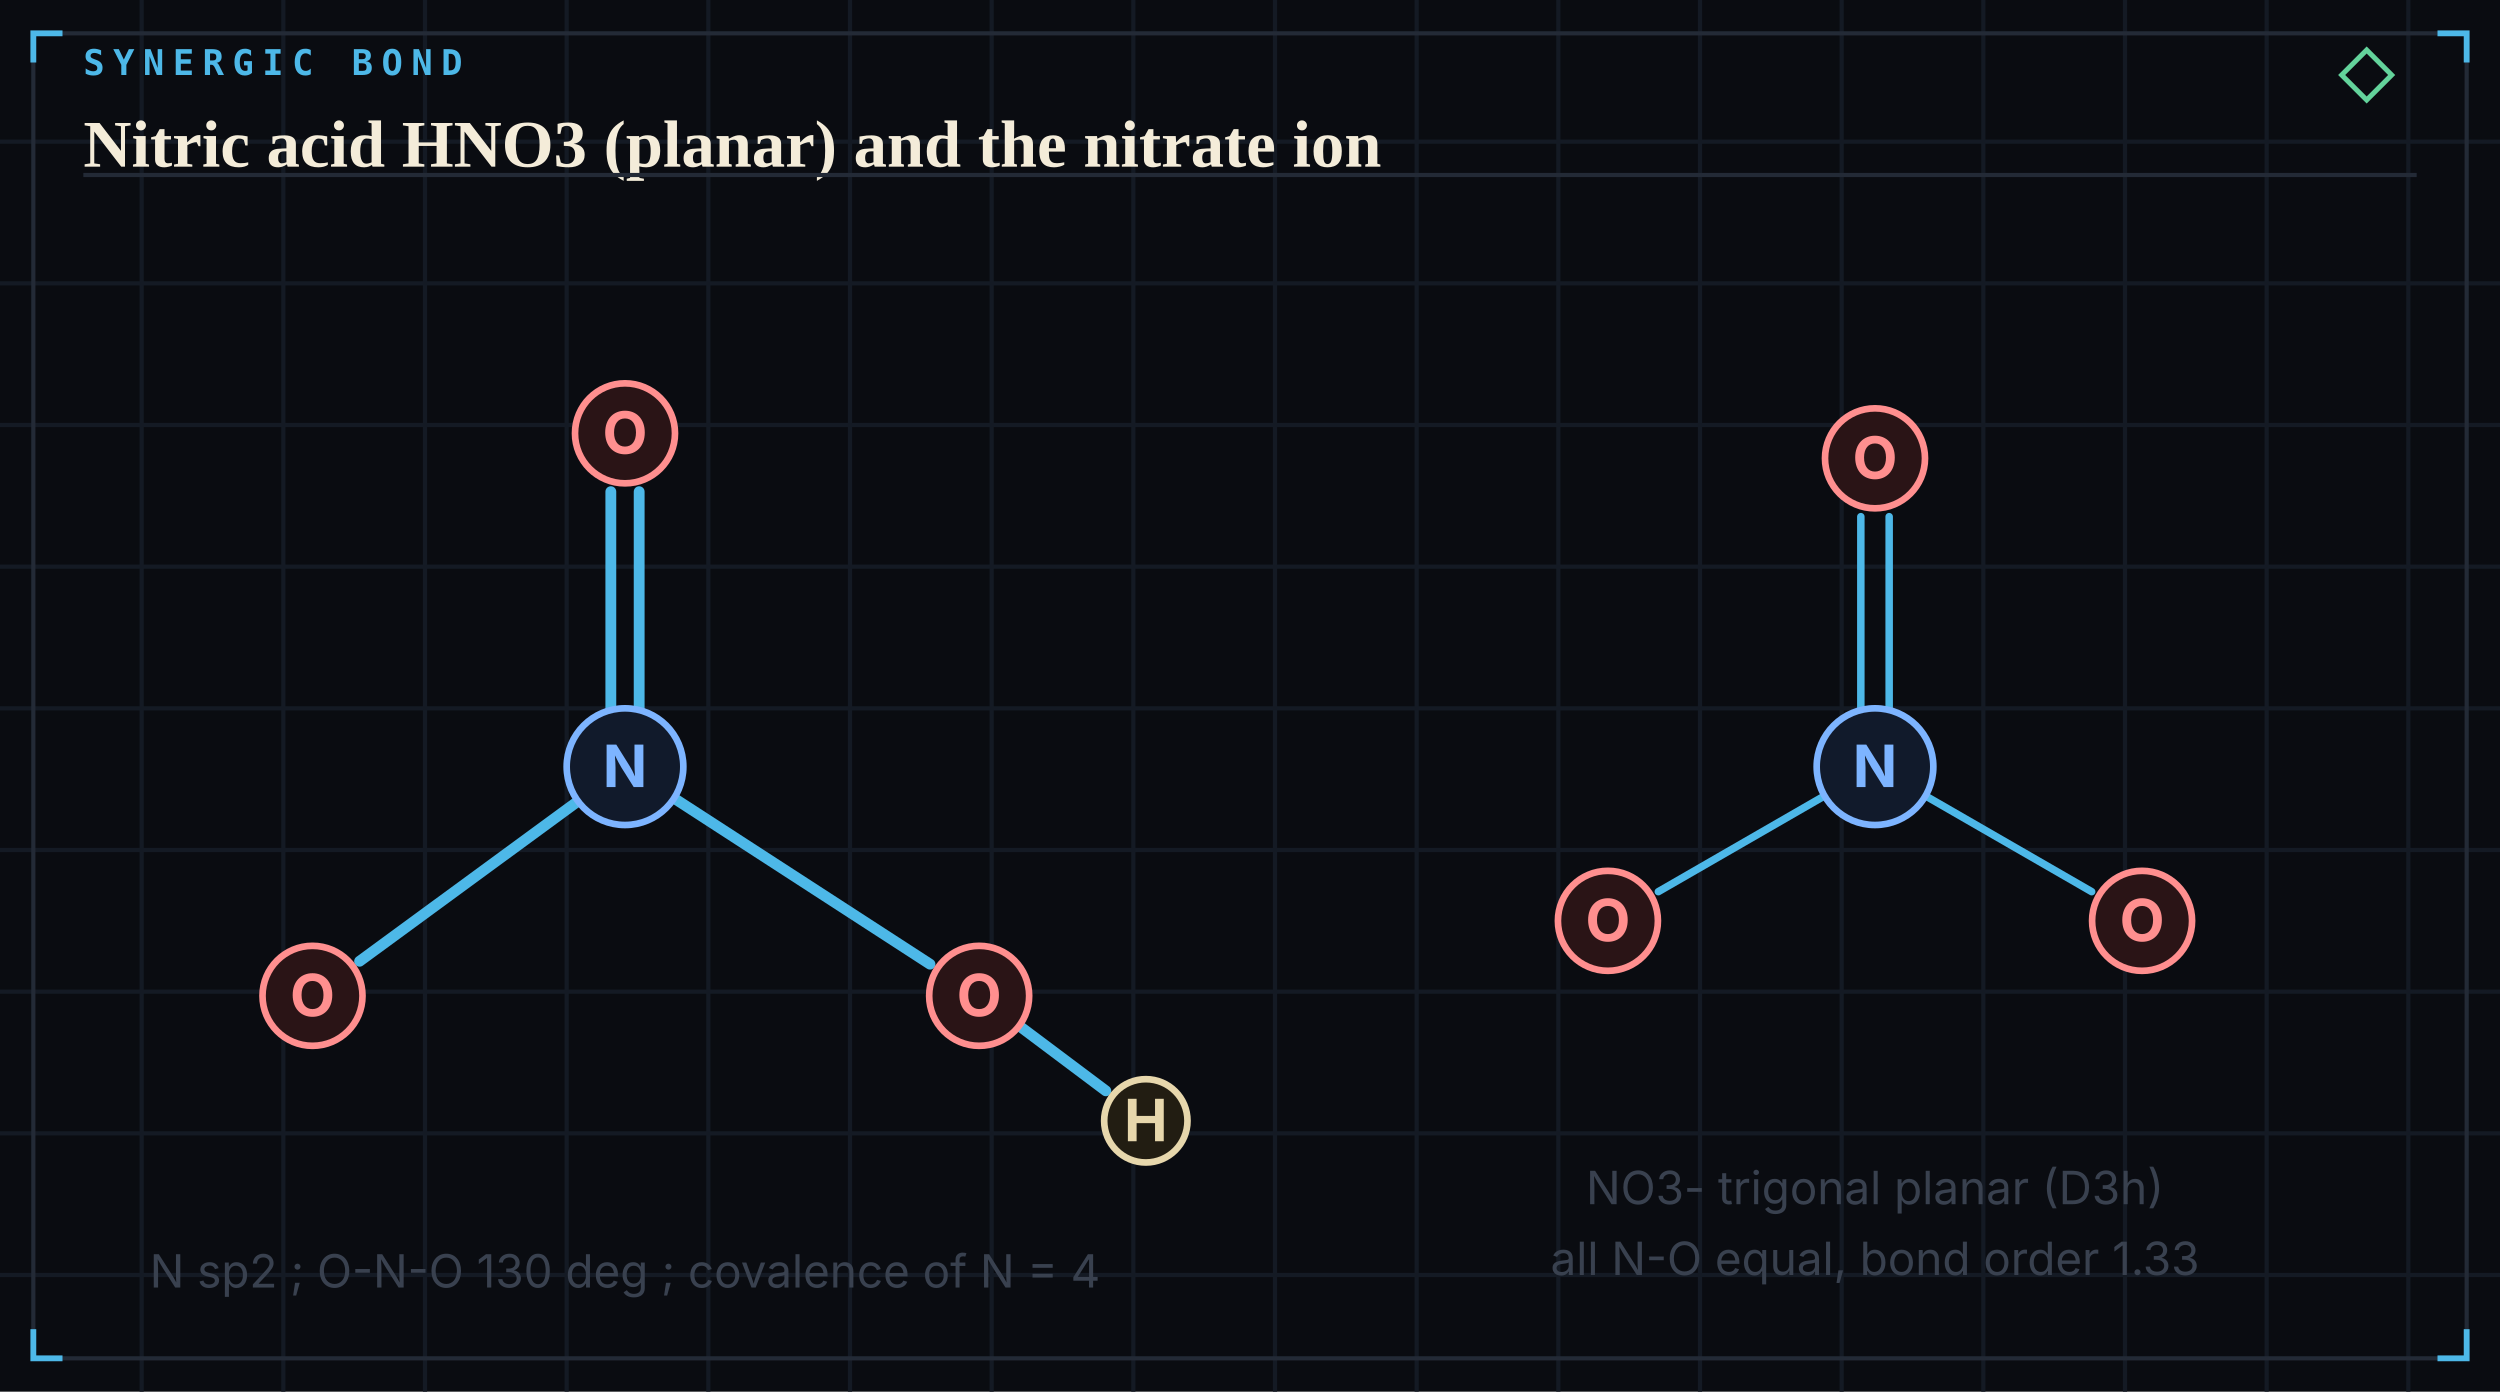
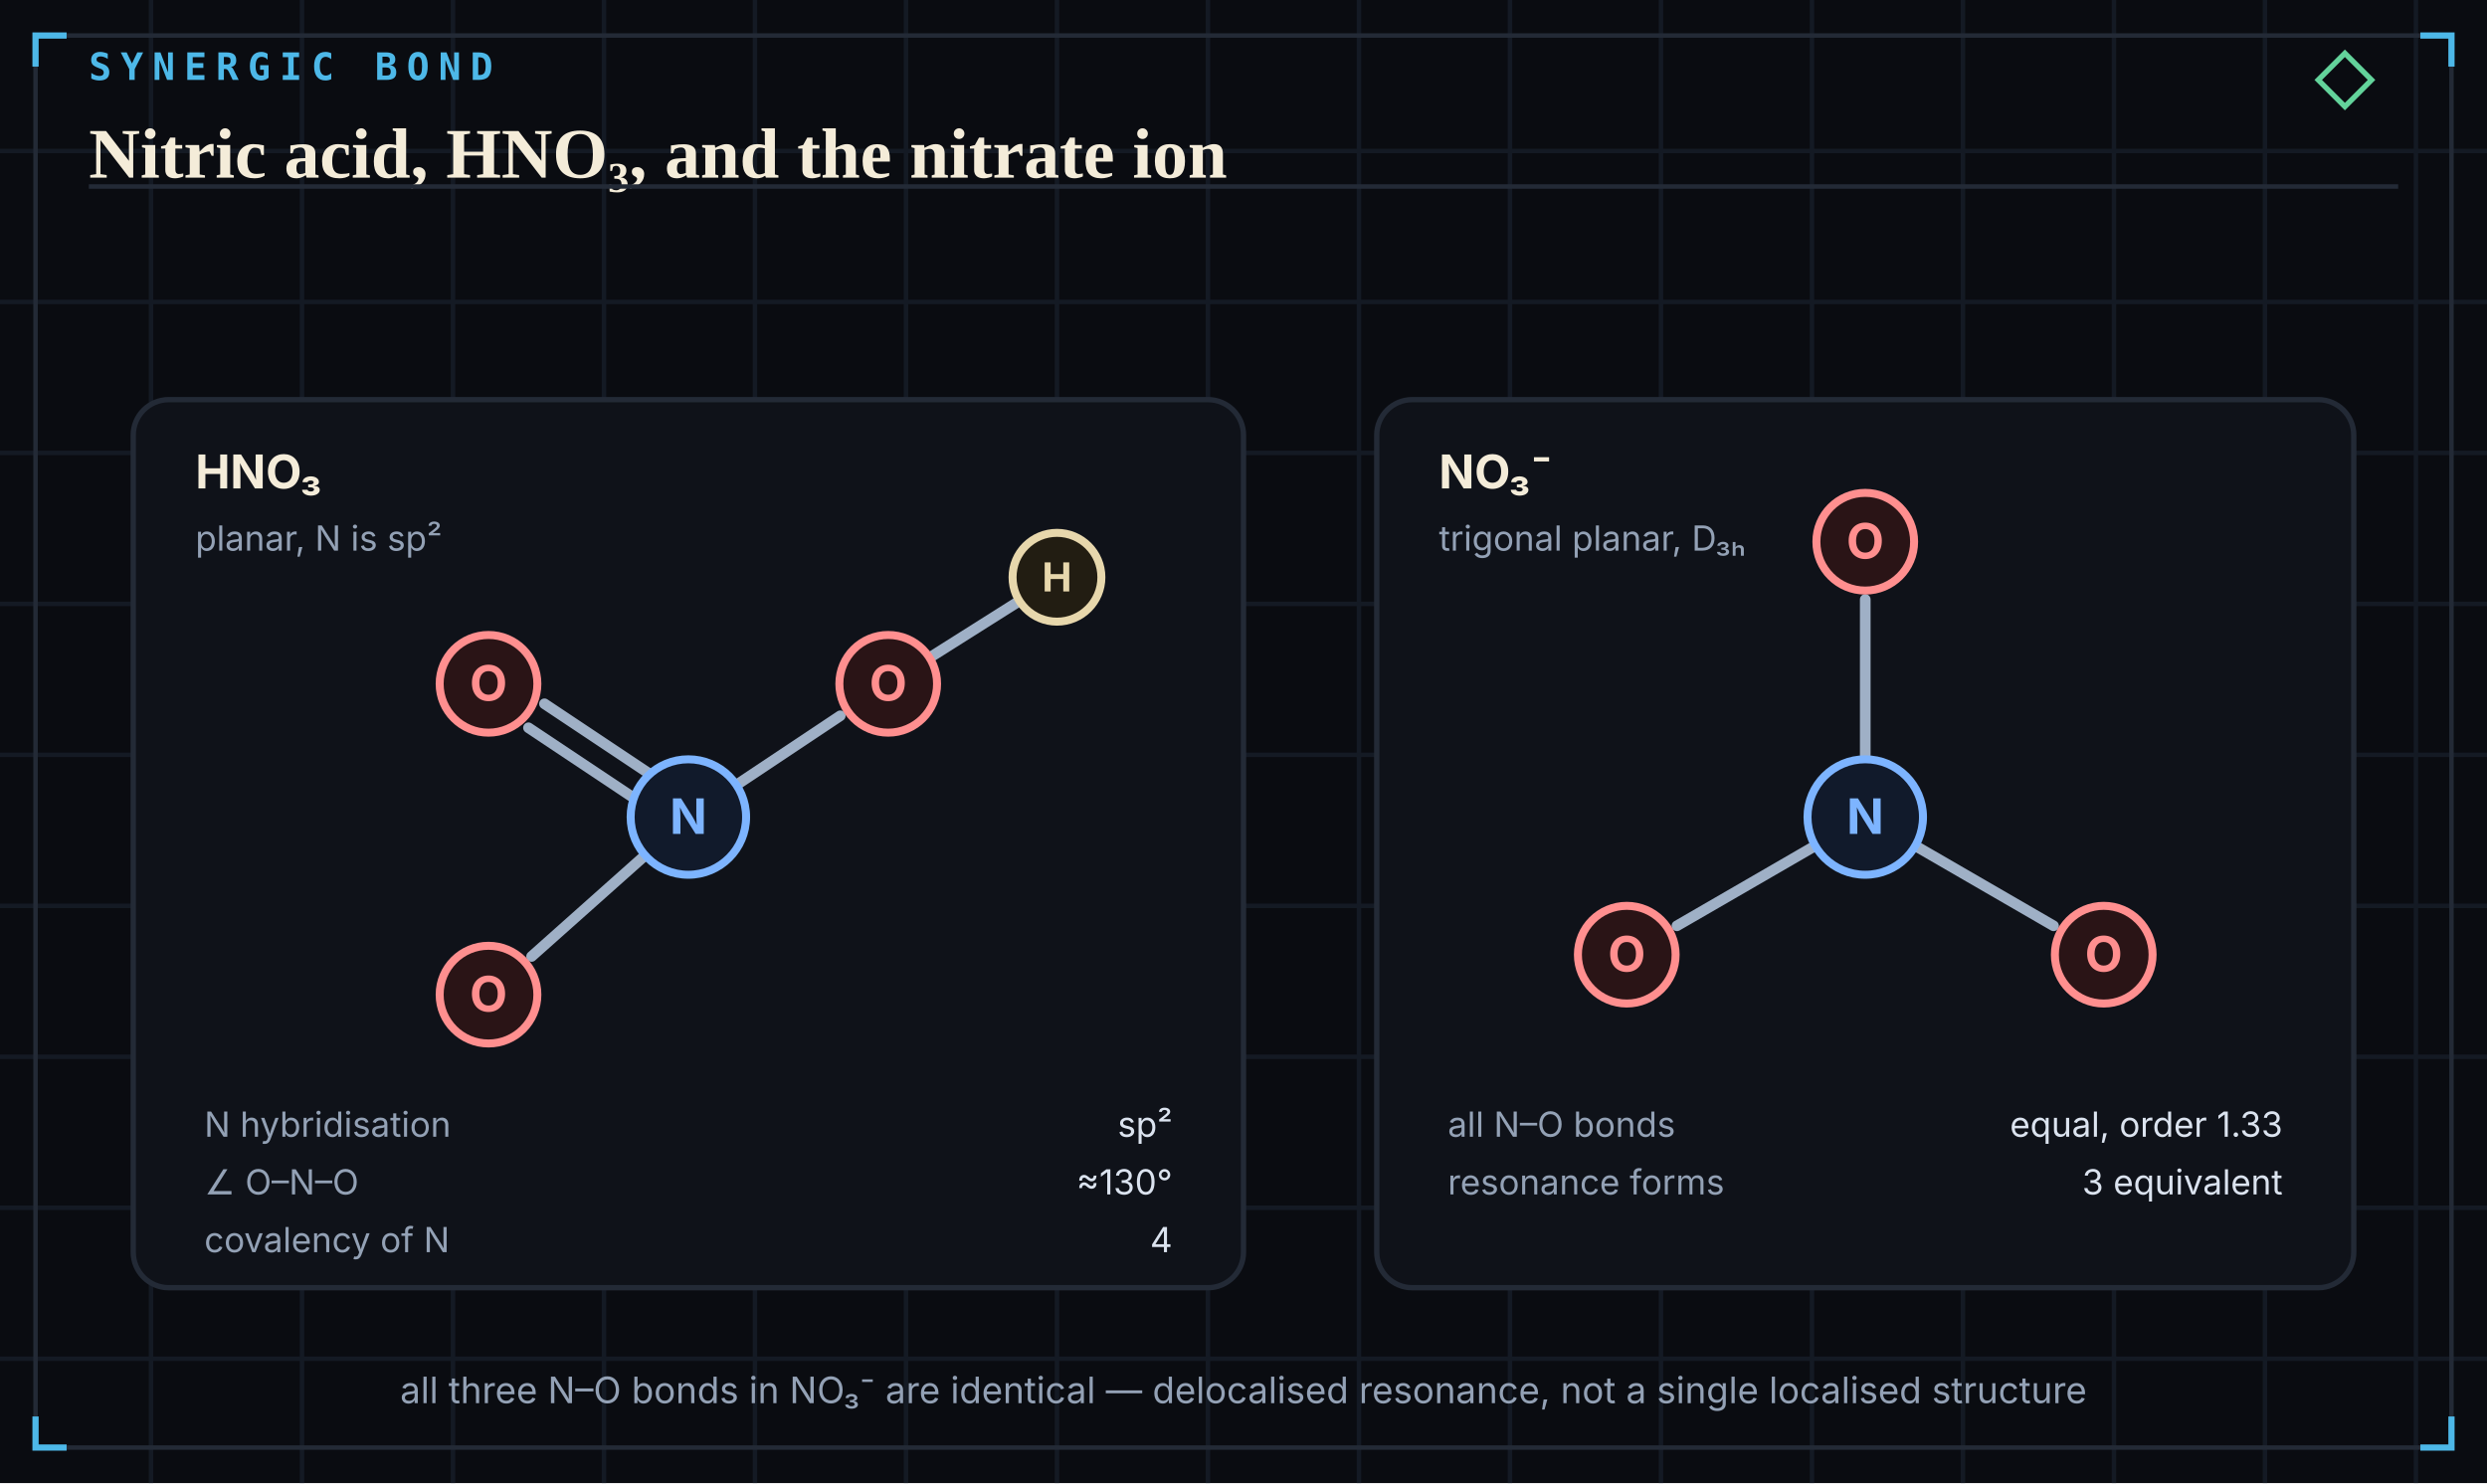
- <svg xmlns="http://www.w3.org/2000/svg" width="600" height="334" viewBox="0 0 600 334" font-family="'Inter','Helvetica Neue',Arial,'DejaVu Sans',sans-serif">
-   <rect width="600" height="334" fill="#0a0c11" />
+ <svg xmlns="http://www.w3.org/2000/svg" width="560" height="334" viewBox="0 0 560 334" font-family="'Inter','Helvetica Neue',Arial,'DejaVu Sans',sans-serif">
+   <rect width="560" height="334" fill="#0a0c11" />
  <g stroke="#141a24" stroke-width="1">
    <line x1="34" y1="0" x2="34" y2="334" />
    <line x1="68" y1="0" x2="68" y2="334" />
    <line x1="102" y1="0" x2="102" y2="334" />
    <line x1="136" y1="0" x2="136" y2="334" />
    <line x1="170" y1="0" x2="170" y2="334" />
    <line x1="204" y1="0" x2="204" y2="334" />
    <line x1="238" y1="0" x2="238" y2="334" />
    <line x1="272" y1="0" x2="272" y2="334" />
    <line x1="306" y1="0" x2="306" y2="334" />
    <line x1="340" y1="0" x2="340" y2="334" />
    <line x1="374" y1="0" x2="374" y2="334" />
    <line x1="408" y1="0" x2="408" y2="334" />
    <line x1="442" y1="0" x2="442" y2="334" />
    <line x1="476" y1="0" x2="476" y2="334" />
    <line x1="510" y1="0" x2="510" y2="334" />
    <line x1="544" y1="0" x2="544" y2="334" />
-     <line x1="578" y1="0" x2="578" y2="334" />
-     <line x1="0" y1="34" x2="600" y2="34" />
-     <line x1="0" y1="68" x2="600" y2="68" />
-     <line x1="0" y1="102" x2="600" y2="102" />
-     <line x1="0" y1="136" x2="600" y2="136" />
-     <line x1="0" y1="170" x2="600" y2="170" />
-     <line x1="0" y1="204" x2="600" y2="204" />
-     <line x1="0" y1="238" x2="600" y2="238" />
-     <line x1="0" y1="272" x2="600" y2="272" />
-     <line x1="0" y1="306" x2="600" y2="306" />
+     <line x1="0" y1="34" x2="560" y2="34" />
+     <line x1="0" y1="68" x2="560" y2="68" />
+     <line x1="0" y1="102" x2="560" y2="102" />
+     <line x1="0" y1="136" x2="560" y2="136" />
+     <line x1="0" y1="170" x2="560" y2="170" />
+     <line x1="0" y1="204" x2="560" y2="204" />
+     <line x1="0" y1="238" x2="560" y2="238" />
+     <line x1="0" y1="272" x2="560" y2="272" />
+     <line x1="0" y1="306" x2="560" y2="306" />
  </g>
-   <rect x="8" y="8" width="584" height="318" fill="none" stroke="#232a36" stroke-width="1" />
+   <rect x="8" y="8" width="544" height="318" fill="none" stroke="#232a36" stroke-width="1" />
  <path d="M 8 15 L 8 8 L 15 8" stroke="#4db8e8" stroke-width="1.4" fill="none" />
-   <path d="M 592 15 L 592 8 L 585 8" stroke="#4db8e8" stroke-width="1.4" fill="none" />
+   <path d="M 552 15 L 552 8 L 545 8" stroke="#4db8e8" stroke-width="1.4" fill="none" />
  <path d="M 8 319 L 8 326 L 15 326" stroke="#4db8e8" stroke-width="1.4" fill="none" />
-   <path d="M 592 319 L 592 326 L 585 326" stroke="#4db8e8" stroke-width="1.4" fill="none" />
+   <path d="M 552 319 L 552 326 L 545 326" stroke="#4db8e8" stroke-width="1.4" fill="none" />
  <text x="20" y="18" font-size="8.5" font-weight="bold" fill="#4db8e8" text-anchor="start" font-family="'SF Mono','DejaVu Sans Mono',ui-monospace,Menlo,monospace" letter-spacing="0.24em">SYNERGIC BOND</text>
-   <path d="M 568 12 l 6 6 l -6 6 l -6 -6 z" fill="none" stroke="#63d39b" stroke-width="1.2" />
-   <text x="20" y="40" font-size="16" font-weight="bold" fill="#f4ecd9" text-anchor="start" font-family="'Georgia','Times New Roman',serif">Nitric acid HNO3 (planar) and the nitrate ion</text>
-   <line x1="20" y1="42" x2="580" y2="42" stroke="#232a36" stroke-width="1" />
+   <path d="M 528 12 l 6 6 l -6 6 l -6 -6 z" fill="none" stroke="#63d39b" stroke-width="1.2" />
+   <text x="20" y="40" font-size="16" font-weight="bold" fill="#f4ecd9" text-anchor="start" font-family="'Georgia','Times New Roman',serif">Nitric acid, HNO₃, and the nitrate ion</text>
+   <line x1="20" y1="42" x2="540" y2="42" stroke="#232a36" stroke-width="1" />
  <g transform="translate(0,34)">
-     <line x1="146.6" y1="136.0" x2="146.6" y2="84.0" stroke="#4db8e8" stroke-width="2.6" stroke-linecap="round" />
-     <line x1="153.4" y1="136.0" x2="153.4" y2="84.0" stroke="#4db8e8" stroke-width="2.6" stroke-linecap="round" />
-     <line x1="138.7" y1="158.3" x2="86.3" y2="196.7" stroke="#4db8e8" stroke-width="2.6" stroke-linecap="round" />
-     <line x1="161.8" y1="157.6" x2="223.2" y2="197.4" stroke="#4db8e8" stroke-width="2.6" stroke-linecap="round" />
-     <line x1="244.6" y1="212.2" x2="265.4" y2="227.8" stroke="#4db8e8" stroke-width="2.6" stroke-linecap="round" />
-     <circle cx="150.0" cy="150.0" r="14" fill="#111a2b" stroke="#7db4ff" stroke-width="1.6" />
-     <text x="150.0" y="154.9" font-size="14" font-weight="bold" fill="#7db4ff" text-anchor="middle">N</text>
-     <circle cx="150.0" cy="70.0" r="12" fill="#2a1416" stroke="#ff8f8f" stroke-width="1.6" />
-     <text x="150.0" y="74.9" font-size="14" font-weight="bold" fill="#ff8f8f" text-anchor="middle">O</text>
-     <circle cx="75.0" cy="205.0" r="12" fill="#2a1416" stroke="#ff8f8f" stroke-width="1.6" />
-     <text x="75.0" y="209.9" font-size="14" font-weight="bold" fill="#ff8f8f" text-anchor="middle">O</text>
-     <circle cx="235.0" cy="205.0" r="12" fill="#2a1416" stroke="#ff8f8f" stroke-width="1.6" />
-     <text x="235.0" y="209.9" font-size="14" font-weight="bold" fill="#ff8f8f" text-anchor="middle">O</text>
-     <circle cx="275.0" cy="235.0" r="10" fill="#221d12" stroke="#e7d7ac" stroke-width="1.6" />
-     <text x="275.0" y="239.9" font-size="14" font-weight="bold" fill="#e7d7ac" text-anchor="middle">H</text>
-     <text x="150.0" y="275.0" font-size="11" font-weight="normal" fill="#39414f" text-anchor="middle">N sp2 ;  O-N-O 130 deg ;  covalence of N = 4</text>
-     <line x1="446.6" y1="136.0" x2="446.6" y2="90.0" stroke="#4db8e8" stroke-width="1.8" stroke-linecap="round" />
-     <line x1="453.4" y1="136.0" x2="453.4" y2="90.0" stroke="#4db8e8" stroke-width="1.8" stroke-linecap="round" />
-     <circle cx="450.0" cy="76.0" r="12" fill="#2a1416" stroke="#ff8f8f" stroke-width="1.6" />
-     <text x="450.0" y="80.9" font-size="14" font-weight="bold" fill="#ff8f8f" text-anchor="middle">O</text>
-     <line x1="462.1" y1="157.0" x2="502.0" y2="180.0" stroke="#4db8e8" stroke-width="1.8" stroke-linecap="round" />
-     <circle cx="514.1" cy="187.0" r="12" fill="#2a1416" stroke="#ff8f8f" stroke-width="1.6" />
-     <text x="514.1" y="191.9" font-size="14" font-weight="bold" fill="#ff8f8f" text-anchor="middle">O</text>
-     <line x1="437.9" y1="157.0" x2="398.0" y2="180.0" stroke="#4db8e8" stroke-width="1.8" stroke-linecap="round" />
-     <circle cx="385.9" cy="187.0" r="12" fill="#2a1416" stroke="#ff8f8f" stroke-width="1.6" />
-     <text x="385.9" y="191.9" font-size="14" font-weight="bold" fill="#ff8f8f" text-anchor="middle">O</text>
-     <circle cx="450.0" cy="150.0" r="14" fill="#111a2b" stroke="#7db4ff" stroke-width="1.6" />
-     <text x="450.0" y="154.9" font-size="14" font-weight="bold" fill="#7db4ff" text-anchor="middle">N</text>
-     <text x="450.0" y="255.0" font-size="11" font-weight="normal" fill="#39414f" text-anchor="middle">NO3-  trigonal planar (D3h)</text>
-     <text x="450.0" y="272.0" font-size="11" font-weight="normal" fill="#39414f" text-anchor="middle">all N-O equal, bond order 1.33</text>
+     <rect x="30" y="56" width="250" height="200" rx="8" fill="#0f1219" stroke="#232a36" stroke-width="1.2" />
+     <text x="44" y="76" font-size="10.5" font-weight="bold" fill="#f4ecd9">HNO₃</text>
+     <text x="44" y="90" font-size="7.8" fill="#93a1b5">planar, N is sp²</text>
+     <line x1="142.4" y1="145.5" x2="119.0" y2="129.9" stroke="#9fb0c6" stroke-width="2.4" stroke-linecap="round" />
+     <line x1="146.0" y1="140.1" x2="122.6" y2="124.5" stroke="#9fb0c6" stroke-width="2.4" stroke-linecap="round" />
+     <line x1="145.3" y1="158.6" x2="119.7" y2="181.4" stroke="#9fb0c6" stroke-width="2.4" stroke-linecap="round" />
+     <line x1="165.8" y1="142.8" x2="189.2" y2="127.2" stroke="#9fb0c6" stroke-width="2.4" stroke-linecap="round" />
+     <line x1="207.6" y1="115.2" x2="230.4" y2="100.8" stroke="#9fb0c6" stroke-width="2.4" stroke-linecap="round" />
+     <circle cx="110.0" cy="120.0" r="11" fill="#2a1416" stroke="#ff8f8f" stroke-width="1.8" />
+     <text x="110.0" y="123.8" font-size="11" font-weight="bold" fill="#ff8f8f" text-anchor="middle">O</text>
+     <circle cx="110.0" cy="190.0" r="11" fill="#2a1416" stroke="#ff8f8f" stroke-width="1.8" />
+     <text x="110.0" y="193.8" font-size="11" font-weight="bold" fill="#ff8f8f" text-anchor="middle">O</text>
+     <circle cx="200.0" cy="120.0" r="11" fill="#2a1416" stroke="#ff8f8f" stroke-width="1.8" />
+     <text x="200.0" y="123.8" font-size="11" font-weight="bold" fill="#ff8f8f" text-anchor="middle">O</text>
+     <circle cx="238.0" cy="96.0" r="10" fill="#221d12" stroke="#e7d7ac" stroke-width="1.8" />
+     <text x="238.0" y="99.2" font-size="9" font-weight="bold" fill="#e7d7ac" text-anchor="middle">H</text>
+     <circle cx="155.0" cy="150.0" r="13" fill="#111a2b" stroke="#7db4ff" stroke-width="1.8" />
+     <text x="155.0" y="153.8" font-size="11" font-weight="bold" fill="#7db4ff" text-anchor="middle">N</text>
+     <text x="46" y="222" font-size="7.8" fill="#93a1b5">N hybridisation</text>
+     <text x="264" y="222" font-size="7.8" fill="#dbe3ef" text-anchor="end">sp²</text>
+     <text x="46" y="235" font-size="7.8" fill="#93a1b5">∠ O–N–O</text>
+     <text x="264" y="235" font-size="7.8" fill="#dbe3ef" text-anchor="end">≈130°</text>
+     <text x="46" y="248" font-size="7.8" fill="#93a1b5">covalency of N</text>
+     <text x="264" y="248" font-size="7.8" fill="#dbe3ef" text-anchor="end">4</text>
+     <rect x="310" y="56" width="220" height="200" rx="8" fill="#0f1219" stroke="#232a36" stroke-width="1.2" />
+     <text x="324" y="76" font-size="10.5" font-weight="bold" fill="#f4ecd9">NO₃⁻</text>
+     <text x="324" y="90" font-size="7.8" fill="#93a1b5">trigonal planar, D₃ₕ</text>
+     <line x1="420.0" y1="137.0" x2="420.0" y2="101.0" stroke="#9fb0c6" stroke-width="2.4" stroke-linecap="round" />
+     <circle cx="420.0" cy="88.0" r="11" fill="#2a1416" stroke="#ff8f8f" stroke-width="1.8" />
+     <text x="420.0" y="91.8" font-size="11" font-weight="bold" fill="#ff8f8f" text-anchor="middle">O</text>
+     <line x1="431.3" y1="156.5" x2="462.4" y2="174.5" stroke="#9fb0c6" stroke-width="2.4" stroke-linecap="round" />
+     <circle cx="473.7" cy="181.0" r="11" fill="#2a1416" stroke="#ff8f8f" stroke-width="1.8" />
+     <text x="473.7" y="184.8" font-size="11" font-weight="bold" fill="#ff8f8f" text-anchor="middle">O</text>
+     <line x1="408.7" y1="156.5" x2="377.6" y2="174.5" stroke="#9fb0c6" stroke-width="2.4" stroke-linecap="round" />
+     <circle cx="366.3" cy="181.0" r="11" fill="#2a1416" stroke="#ff8f8f" stroke-width="1.8" />
+     <text x="366.3" y="184.8" font-size="11" font-weight="bold" fill="#ff8f8f" text-anchor="middle">O</text>
+     <circle cx="420.0" cy="150.0" r="13" fill="#111a2b" stroke="#7db4ff" stroke-width="1.8" />
+     <text x="420.0" y="153.8" font-size="11" font-weight="bold" fill="#7db4ff" text-anchor="middle">N</text>
+     <text x="326" y="222" font-size="7.8" fill="#93a1b5">all N–O bonds</text>
+     <text x="514" y="222" font-size="7.8" fill="#dbe3ef" text-anchor="end">equal, order 1.33</text>
+     <text x="326" y="235" font-size="7.8" fill="#93a1b5">resonance forms</text>
+     <text x="514" y="235" font-size="7.8" fill="#dbe3ef" text-anchor="end">3 equivalent</text>
+     <text x="280.0" y="282.0" font-size="8.2" font-weight="normal" fill="#93a1b5" text-anchor="middle">all three N–O bonds in NO₃⁻ are identical — delocalised resonance, not a single localised structure</text>
  </g>
</svg>
